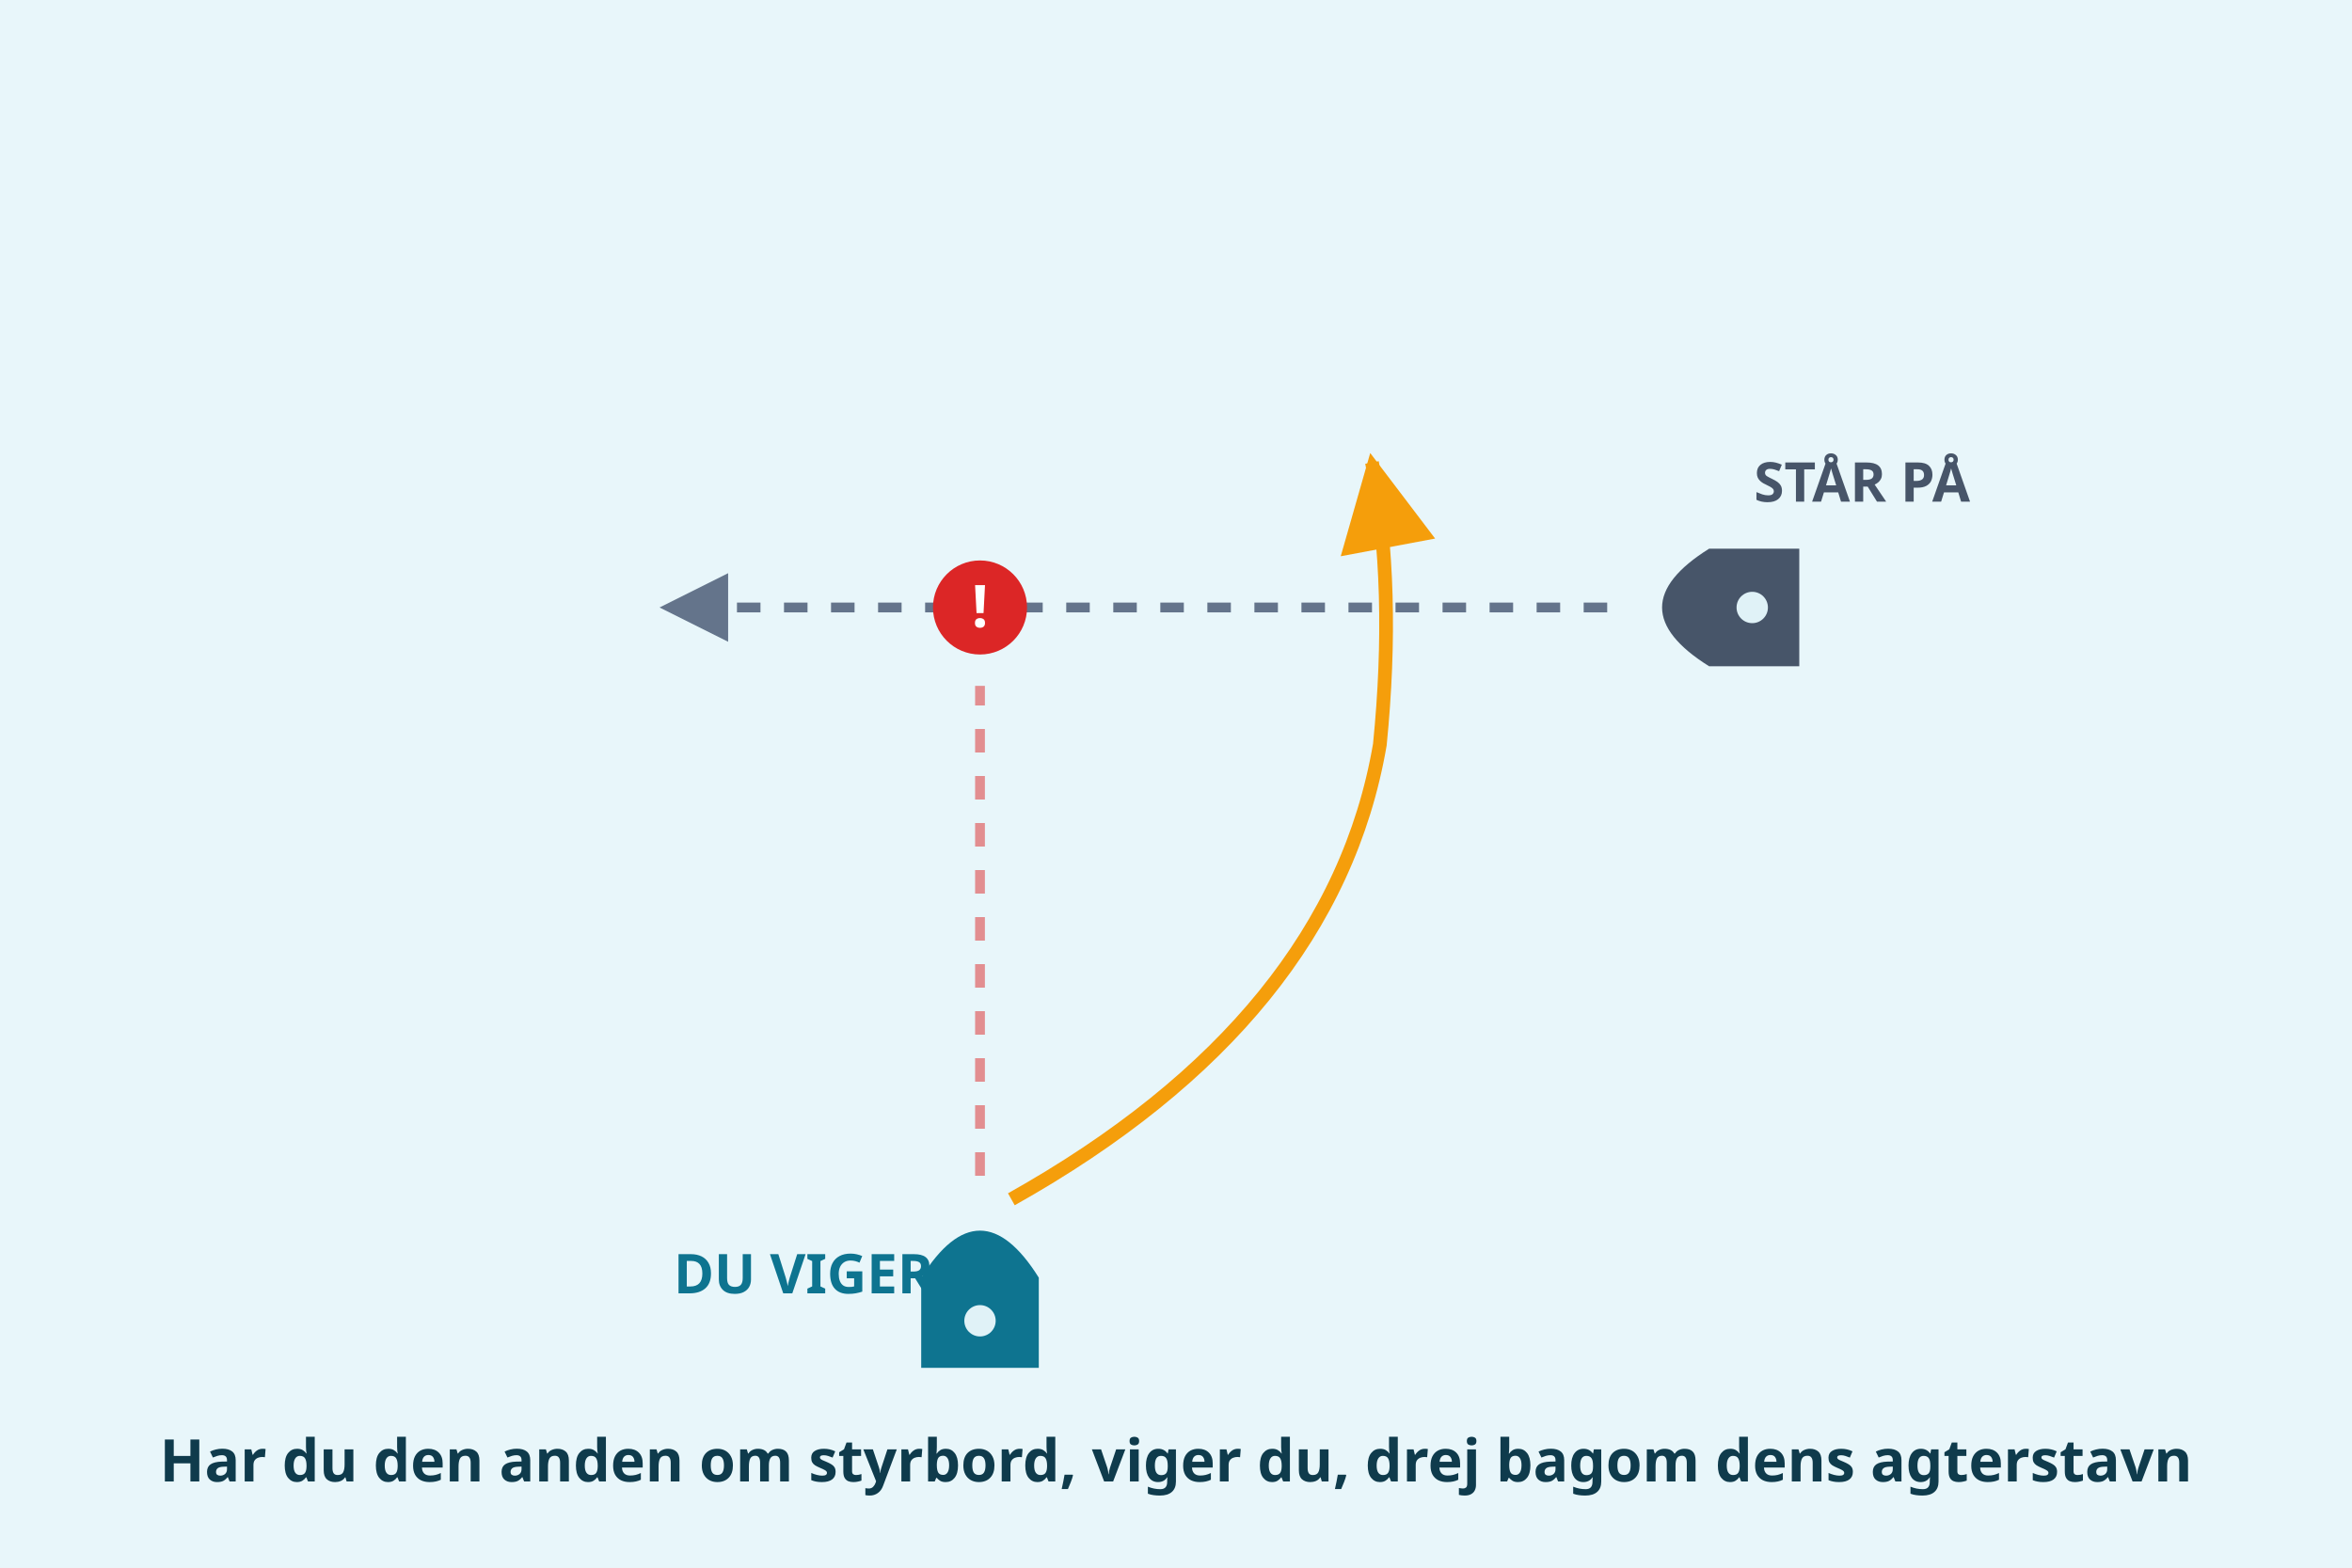
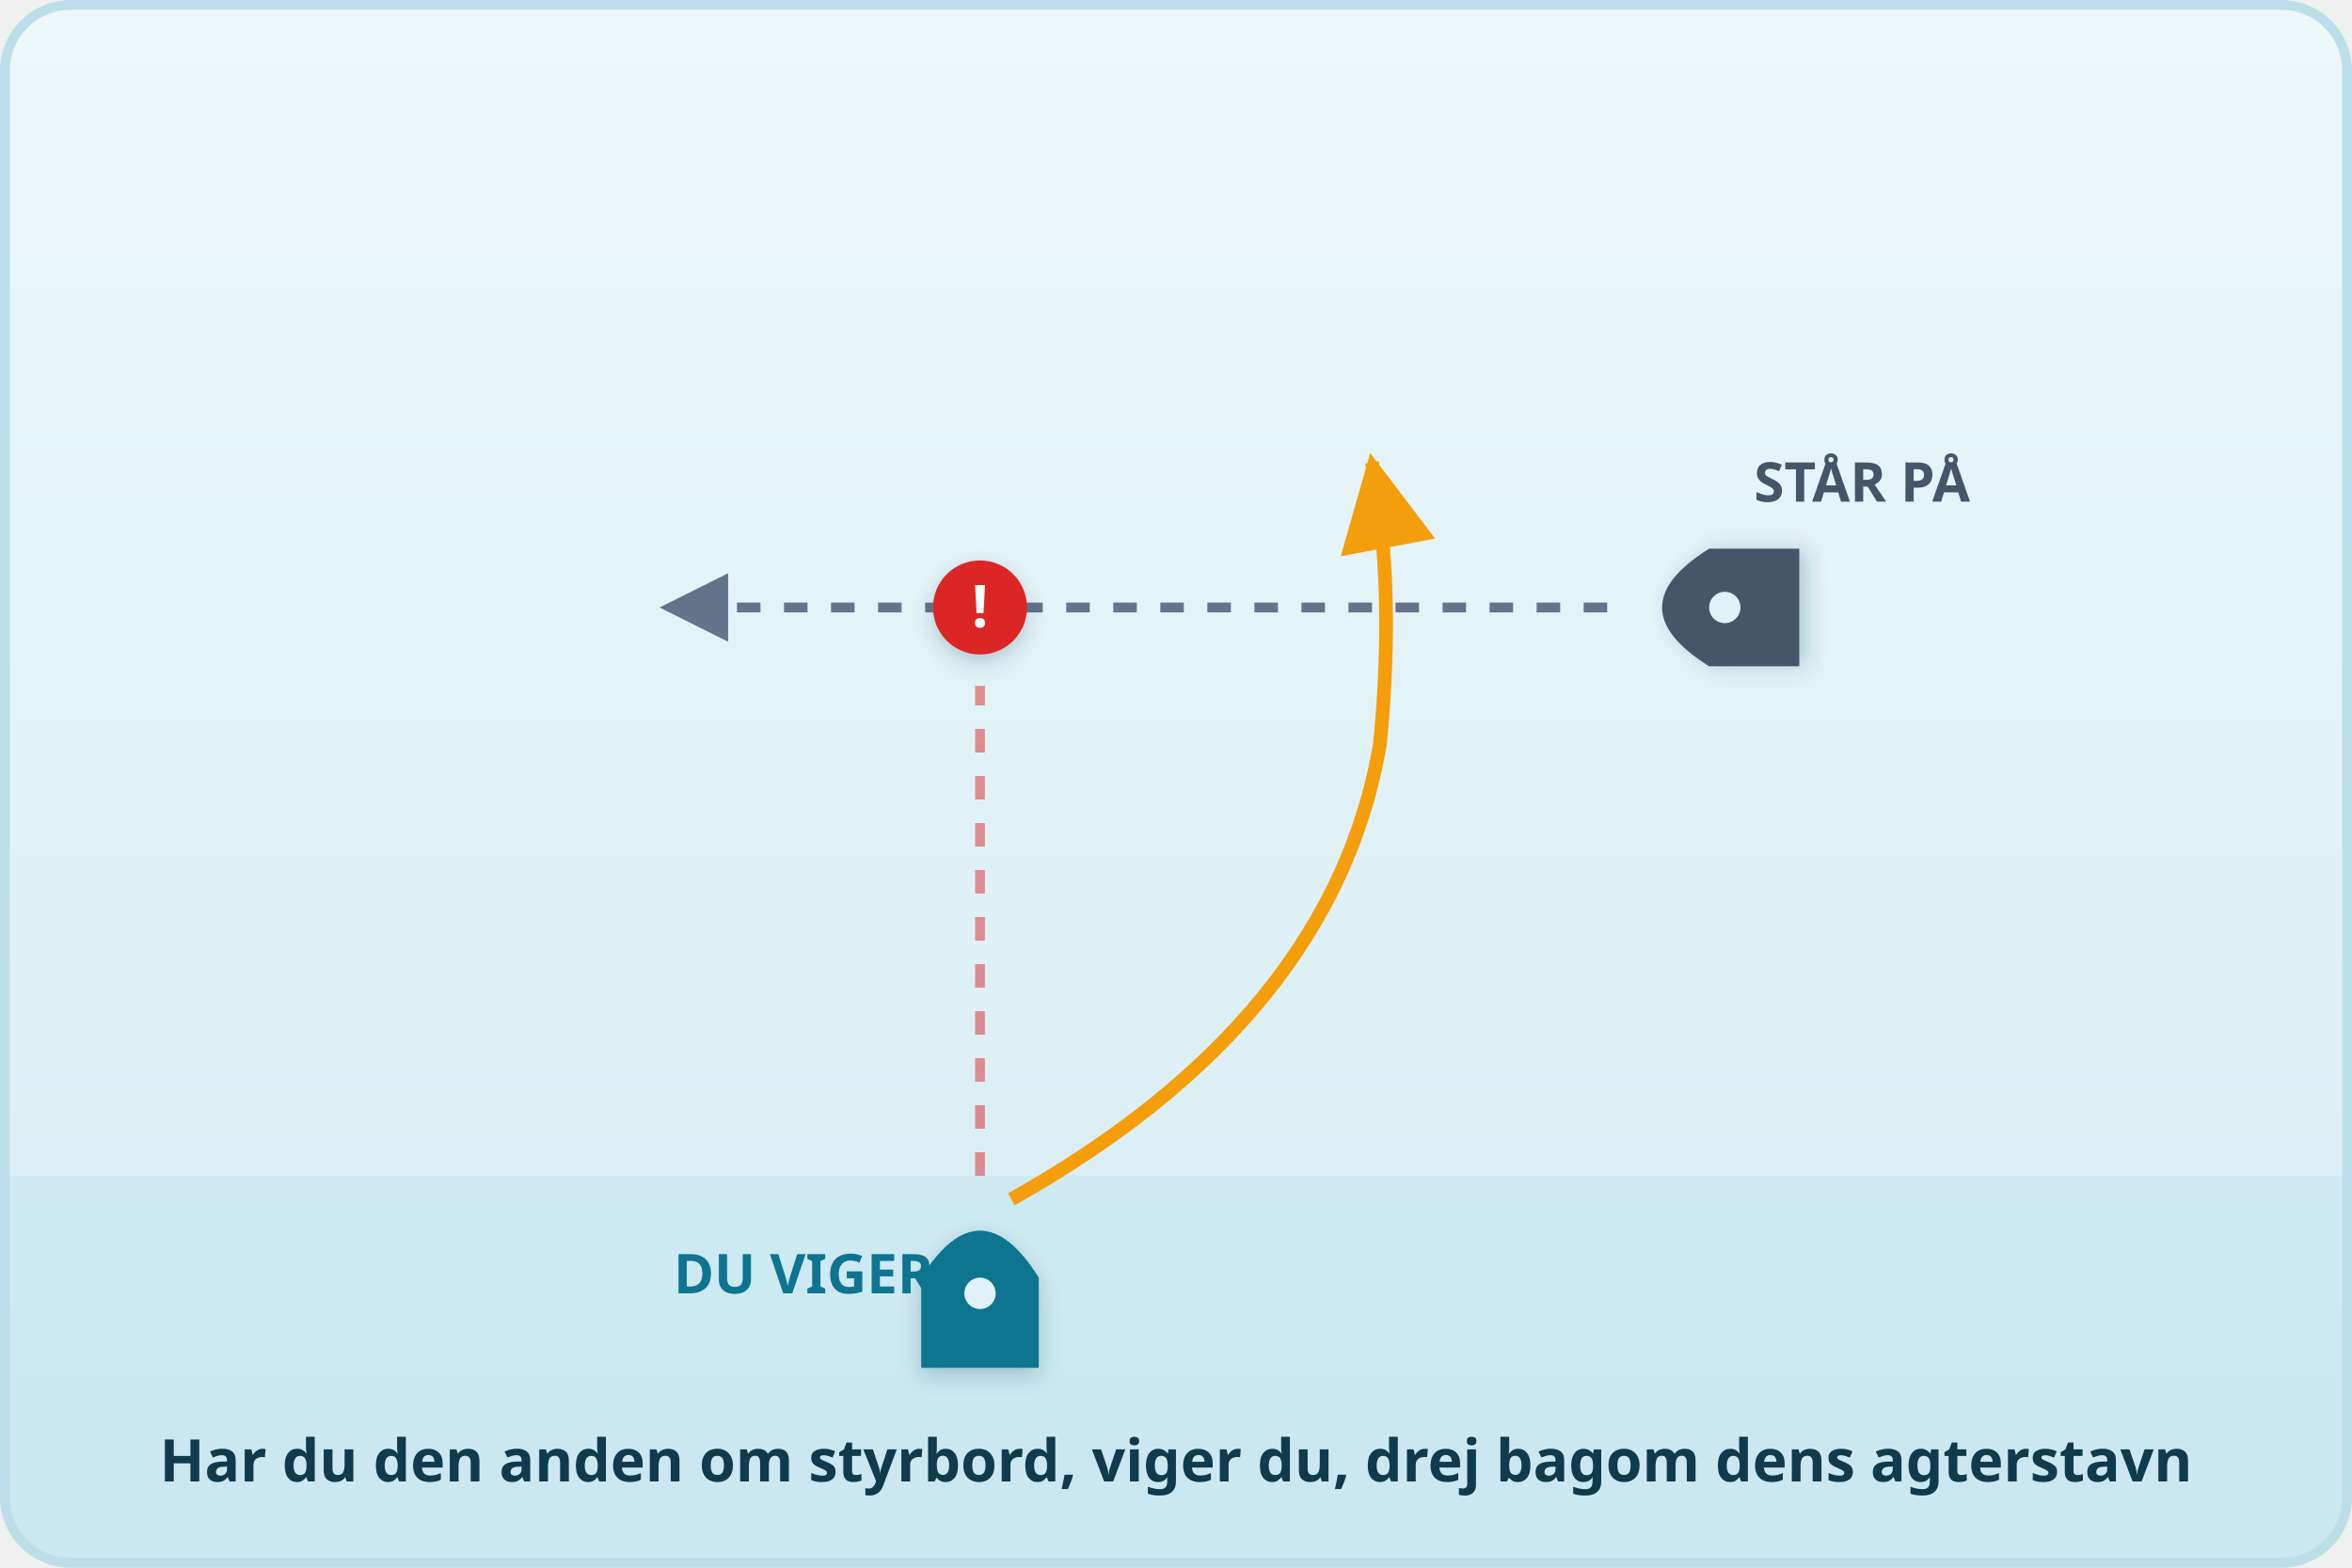
<svg xmlns="http://www.w3.org/2000/svg" viewBox="0 0 600 400" font-family="system-ui, sans-serif" role="img" aria-label="Krydsende kurser: din motorbåd har den anden båd om styrbord (kommende fra højre). Du har vigepligt og drejer bagom den andens agterstavn, mens den anden båd står på.">
  <defs>
+     <linearGradient id="vand" x1="0" y1="0" x2="0" y2="1">
+       <stop offset="0" stop-color="#eef8fb" />
+       <stop offset="1" stop-color="#d3ecf3" />
+     </linearGradient>
+     <clipPath id="kort">
+       <rect width="600" height="400" rx="18" />
+     </clipPath>
+     <filter id="skygge" x="-30%" y="-30%" width="160%" height="160%">
+       <feDropShadow dx="0" dy="2" stdDeviation="2.5" flood-color="#0f3b4c" flood-opacity="0.22" />
+     </filter>
    <marker id="pil" viewBox="0 0 10 10" refX="9" refY="5" markerWidth="7" markerHeight="7" orient="auto-start-reverse">
      <path d="M 0 0 L 10 5 L 0 10 Z" fill="#f59e0b" />
    </marker>
    <marker id="pilg" viewBox="0 0 10 10" refX="9" refY="5" markerWidth="7" markerHeight="7" orient="auto-start-reverse">
      <path d="M 0 0 L 10 5 L 0 10 Z" fill="#64748b" />
    </marker>
    <g id="baad">
      <path d="M -15 19 L 15 19 L 15 -4 Q 0 -28 -15 -4 Z" fill="#0e7490" />
-       <circle cx="0" cy="7" r="4" fill="#e0f2f7" />
+       <circle cx="0" cy="0" r="4" fill="#e0f2f7" />
    </g>
    <g id="baad2">
      <path d="M -15 19 L 15 19 L 15 -4 Q 0 -28 -15 -4 Z" fill="#475569" />
-       <circle cx="0" cy="7" r="4" fill="#e0f2f7" />
+       <circle cx="0" cy="0" r="4" fill="#e0f2f7" />
    </g>
  </defs>
-   <rect width="600" height="400" fill="#e8f6fa" />
-   <line x1="410" y1="155" x2="170" y2="155" stroke="#64748b" stroke-width="2.5" stroke-dasharray="6 6" marker-end="url(#pilg)" />
-   <use href="#baad2" transform="translate(440 155) rotate(270)" />
-   <line x1="250" y1="300" x2="250" y2="175" stroke="#dc2626" stroke-width="2.5" stroke-dasharray="6 6" opacity="0.5" />
-   <circle cx="250" cy="155" r="12" fill="#dc2626" />
-   <text x="250" y="160" text-anchor="middle" fill="#ffffff" font-size="15" font-weight="800">!</text>
-   <path d="M 258 306 Q 340 260 352 190 Q 356 150 350 118" fill="none" stroke="#f59e0b" stroke-width="3.5" marker-end="url(#pil)" />
-   <use href="#baad" transform="translate(250 330)" />
-   <g font-size="14" font-weight="800" text-anchor="middle">
-     <text x="475" y="128" fill="#475569">STÅR PÅ</text>
-     <text x="205" y="330" fill="#0e7490">DU VIGER</text>
+   <g clip-path="url(#kort)">
+     <rect width="600" height="400" fill="url(#vand)" />
+     <rect y="300" width="600" height="100" fill="#bfe3ee" opacity="0.45" />
+     <line x1="410" y1="155" x2="170" y2="155" stroke="#64748b" stroke-width="2.5" stroke-dasharray="6 6" marker-end="url(#pilg)" />
+     <use href="#baad2" filter="url(#skygge)" transform="translate(440 155) rotate(270)" />
+     <line x1="250" y1="300" x2="250" y2="175" stroke="#dc2626" stroke-width="2.5" stroke-dasharray="6 6" opacity="0.5" />
+     <circle cx="250" cy="155" r="12" fill="#dc2626" filter="url(#skygge)" />
+     <text x="250" y="160" text-anchor="middle" fill="#ffffff" font-size="15" font-weight="800">!</text>
+     <path d="M 258 306 Q 340 260 352 190 Q 356 150 350 118" fill="none" stroke="#f59e0b" stroke-width="3.5" marker-end="url(#pil)" />
+     <use href="#baad" filter="url(#skygge)" transform="translate(250 330)" />
+     <g font-size="14" font-weight="800" text-anchor="middle">
+       <text x="475" y="128" fill="#475569">STÅR PÅ</text>
+       <text x="205" y="330" fill="#0e7490">DU VIGER</text>
+     </g>
+     <text x="300" y="378" text-anchor="middle" fill="#0f3b4c" font-size="15" font-weight="800">Har du den anden om styrbord, viger du, drej bagom dens agterstavn</text>
  </g>
-   <text x="300" y="378" text-anchor="middle" fill="#0f3b4c" font-size="15" font-weight="800">Har du den anden om styrbord, viger du, drej bagom dens agterstavn</text>
+   <rect x="1.25" y="1.25" width="597.5" height="397.5" rx="16.75" fill="none" stroke="#bcdfe9" stroke-width="2.5" />
</svg>
